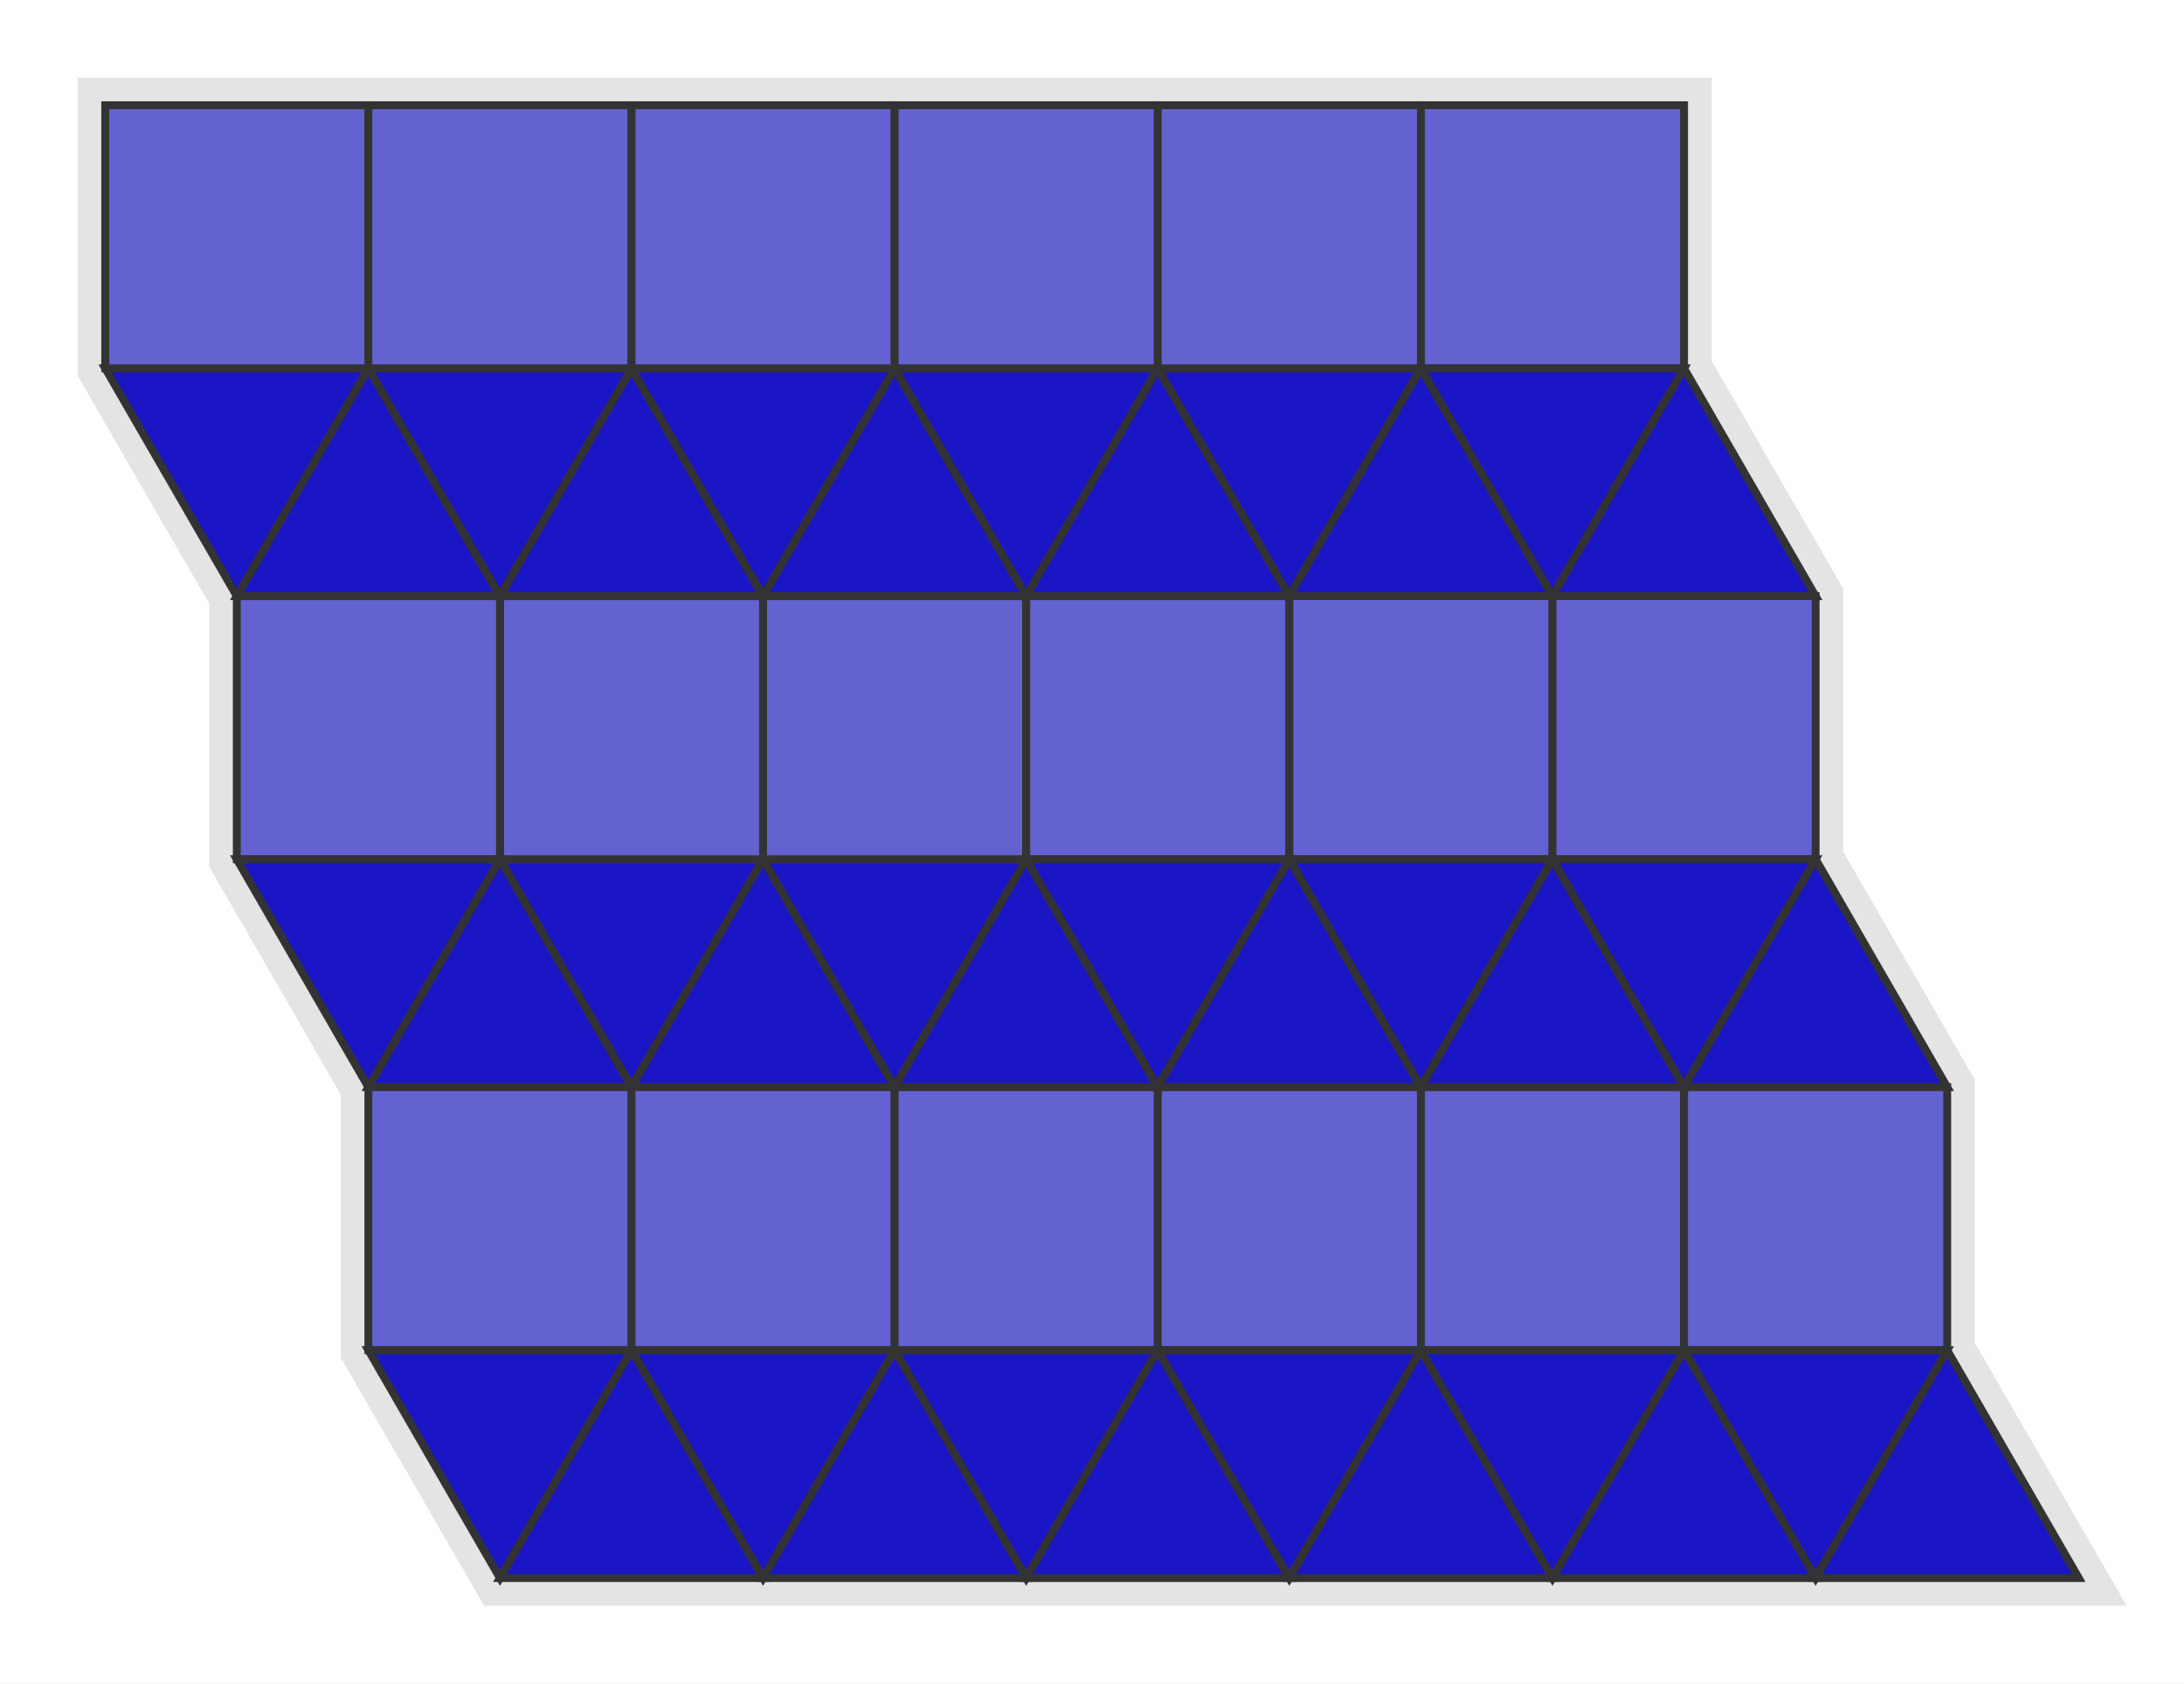
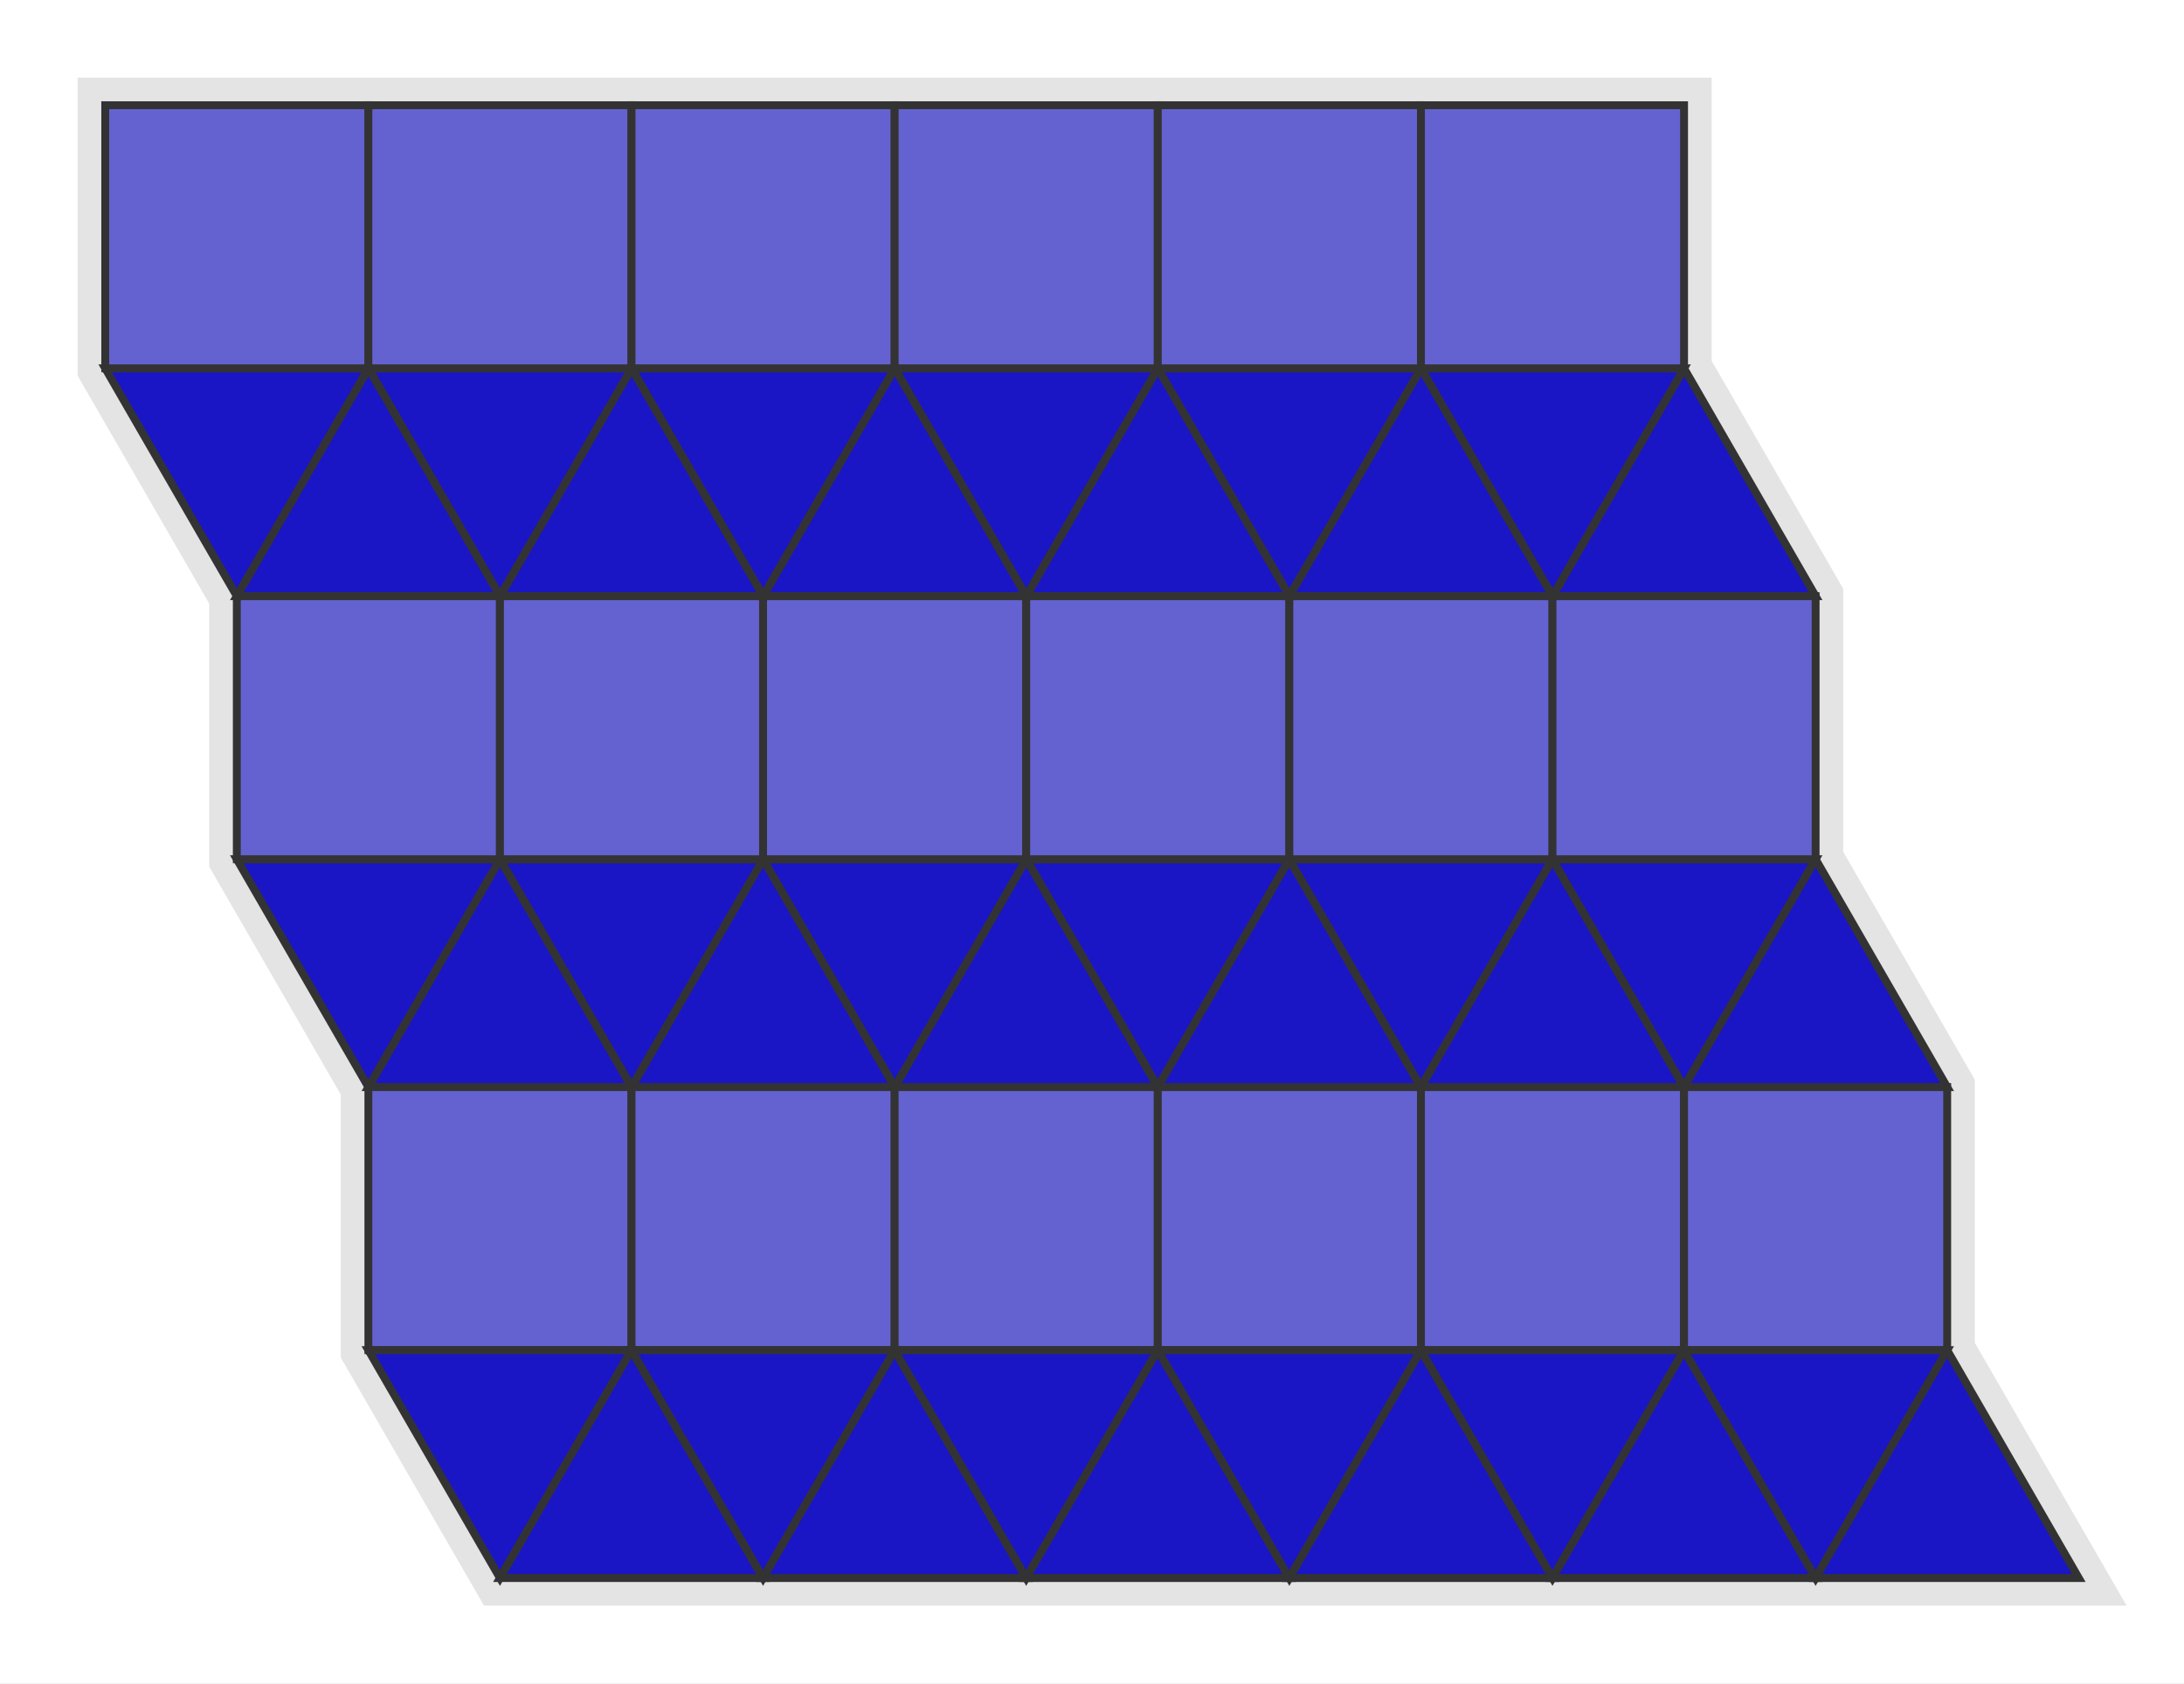
<svg xmlns="http://www.w3.org/2000/svg" width="415" height="319.904" viewBox="0 0 415 319.904">
  <rect width="100%" height="100%" fill="white" />
-   <polygon data-nodes="47,43,41,39,40,38,37,36,35,33,34,30,15,16,5,6,17,18,19,20,25,48,49,46" points="370,206.603 345,163.301 345,113.301 320,70 320,20 270,20 220,20 170,20 120,20 70,20 20,20 20,70 45,113.301 45,163.301 70,206.603 70,256.603 95,299.904 145,299.904 195,299.904 245,299.904 295,299.904 345,299.904 395,299.904 370,256.603" fill="none" stroke="#e4e4e4" stroke-width="10.5" />
+   <polygon data-nodes="" points="345,163.301 345,113.301 320,70 320,20 270,20 220,20 170,20 120,20 70,20 20,20 20,70 45,113.301 45,163.301 70,206.603 70,256.603 95,299.904 145,299.904 195,299.904 245,299.904 295,299.904 345,299.904 395,299.904 370,256.603 370,206.603" fill="none" stroke="#e4e4e4" stroke-width="10.5" />
  <g id="tiling-polygons" stroke="#333" stroke-width="1.5">
-     <polygon data-nodes="1,2,3" points="95,163.301 120,206.603 145,163.301" fill="rgb(26,22,197)" />
-     <polygon data-nodes="4,3,2" points="170,206.603 145,163.301 120,206.603" fill="rgb(26,22,197)" />
-     <polygon data-nodes="5,2,1" points="70,206.603 120,206.603 95,163.301" fill="rgb(26,22,197)" />
-     <polygon data-nodes="6,7,2,5" points="70,256.603 120,256.603 120,206.603 70,206.603" fill="rgb(100,98,208)" />
-     <polygon data-nodes="7,8,4,2" points="120,256.603 170,256.603 170,206.603 120,206.603" fill="rgb(100,98,208)" />
-     <polygon data-nodes="9,10,4,8" points="220,256.603 220,206.603 170,206.603 170,256.603" fill="rgb(100,98,208)" />
-     <polygon data-nodes="11,3,4" points="195,163.301 145,163.301 170,206.603" fill="rgb(26,22,197)" />
-     <polygon data-nodes="10,11,4" points="220,206.603 195,163.301 170,206.603" fill="rgb(26,22,197)" />
-     <polygon data-nodes="12,13,3,11" points="195,113.301 145,113.301 145,163.301 195,163.301" fill="rgb(100,98,208)" />
-     <polygon data-nodes="13,14,1,3" points="145,113.301 95,113.301 95,163.301 145,163.301" fill="rgb(100,98,208)" />
-     <polygon data-nodes="15,16,1,14" points="45,113.301 45,163.301 95,163.301 95,113.301" fill="rgb(100,98,208)" />
-     <polygon data-nodes="16,5,1" points="45,163.301 70,206.603 95,163.301" fill="rgb(26,22,197)" />
-     <polygon data-nodes="17,7,6" points="95,299.904 120,256.603 70,256.603" fill="rgb(26,22,197)" />
-     <polygon data-nodes="18,8,7" points="145,299.904 170,256.603 120,256.603" fill="rgb(26,22,197)" />
-     <polygon data-nodes="19,9,8" points="195,299.904 220,256.603 170,256.603" fill="rgb(26,22,197)" />
-     <polygon data-nodes="18,7,17" points="145,299.904 120,256.603 95,299.904" fill="rgb(26,22,197)" />
-     <polygon data-nodes="20,9,19" points="245,299.904 220,256.603 195,299.904" fill="rgb(26,22,197)" />
-     <polygon data-nodes="18,19,8" points="145,299.904 195,299.904 170,256.603" fill="rgb(26,22,197)" />
-     <polygon data-nodes="21,22,12,11" points="245,163.301 245,113.301 195,113.301 195,163.301" fill="rgb(100,98,208)" />
-     <polygon data-nodes="23,24,10,9" points="270,256.603 270,206.603 220,206.603 220,256.603" fill="rgb(100,98,208)" />
-     <polygon data-nodes="21,11,10" points="245,163.301 195,163.301 220,206.603" fill="rgb(26,22,197)" />
-     <polygon data-nodes="24,21,10" points="270,206.603 245,163.301 220,206.603" fill="rgb(26,22,197)" />
-     <polygon data-nodes="20,23,9" points="245,299.904 270,256.603 220,256.603" fill="rgb(26,22,197)" />
-     <polygon data-nodes="25,23,20" points="295,299.904 270,256.603 245,299.904" fill="rgb(26,22,197)" />
-     <polygon data-nodes="26,15,14" points="70,70 45,113.301 95,113.301" fill="rgb(26,22,197)" />
-     <polygon data-nodes="27,14,13" points="120,70 95,113.301 145,113.301" fill="rgb(26,22,197)" />
-     <polygon data-nodes="28,13,12" points="170,70 145,113.301 195,113.301" fill="rgb(26,22,197)" />
-     <polygon data-nodes="29,12,22" points="220,70 195,113.301 245,113.301" fill="rgb(26,22,197)" />
-     <polygon data-nodes="30,15,26" points="20,70 45,113.301 70,70" fill="rgb(26,22,197)" />
-     <polygon data-nodes="26,14,27" points="70,70 95,113.301 120,70" fill="rgb(26,22,197)" />
-     <polygon data-nodes="27,13,28" points="120,70 145,113.301 170,70" fill="rgb(26,22,197)" />
-     <polygon data-nodes="28,12,29" points="170,70 195,113.301 220,70" fill="rgb(26,22,197)" />
-     <polygon data-nodes="31,29,22" points="270,70 220,70 245,113.301" fill="rgb(26,22,197)" />
-     <polygon data-nodes="32,31,22" points="295,113.301 270,70 245,113.301" fill="rgb(26,22,197)" />
-     <polygon data-nodes="33,34,30,26" points="70,20 20,20 20,70 70,70" fill="rgb(100,98,208)" />
-     <polygon data-nodes="35,33,26,27" points="120,20 70,20 70,70 120,70" fill="rgb(100,98,208)" />
-     <polygon data-nodes="36,35,27,28" points="170,20 120,20 120,70 170,70" fill="rgb(100,98,208)" />
-     <polygon data-nodes="37,36,28,29" points="220,20 170,20 170,70 220,70" fill="rgb(100,98,208)" />
-     <polygon data-nodes="38,37,29,31" points="270,20 220,20 220,70 270,70" fill="rgb(100,98,208)" />
-     <polygon data-nodes="39,40,38,31" points="320,70 320,20 270,20 270,70" fill="rgb(100,98,208)" />
-     <polygon data-nodes="32,39,31" points="295,113.301 320,70 270,70" fill="rgb(26,22,197)" />
-     <polygon data-nodes="41,39,32" points="345,113.301 320,70 295,113.301" fill="rgb(26,22,197)" />
-     <polygon data-nodes="42,32,22,21" points="295,163.301 295,113.301 245,113.301 245,163.301" fill="rgb(100,98,208)" />
-     <polygon data-nodes="42,43,41,32" points="295,163.301 345,163.301 345,113.301 295,113.301" fill="rgb(100,98,208)" />
-     <polygon data-nodes="44,45,24,23" points="320,256.603 320,206.603 270,206.603 270,256.603" fill="rgb(100,98,208)" />
-     <polygon data-nodes="46,47,45,44" points="370,256.603 370,206.603 320,206.603 320,256.603" fill="rgb(100,98,208)" />
-     <polygon data-nodes="24,42,21" points="270,206.603 295,163.301 245,163.301" fill="rgb(26,22,197)" />
-     <polygon data-nodes="45,42,24" points="320,206.603 295,163.301 270,206.603" fill="rgb(26,22,197)" />
-     <polygon data-nodes="45,43,42" points="320,206.603 345,163.301 295,163.301" fill="rgb(26,22,197)" />
-     <polygon data-nodes="47,43,45" points="370,206.603 345,163.301 320,206.603" fill="rgb(26,22,197)" />
-     <polygon data-nodes="25,44,23" points="295,299.904 320,256.603 270,256.603" fill="rgb(26,22,197)" />
-     <polygon data-nodes="48,46,44" points="345,299.904 370,256.603 320,256.603" fill="rgb(26,22,197)" />
-     <polygon data-nodes="48,44,25" points="345,299.904 320,256.603 295,299.904" fill="rgb(26,22,197)" />
-     <polygon data-nodes="49,46,48" points="395,299.904 370,256.603 345,299.904" fill="rgb(26,22,197)" />
+     <polygon data-nodes="" points="195,163.301 245,163.301 220,206.603" fill="rgb(26,22,197)" />
+     <polygon data-nodes="" points="195,163.301 220,206.603 170,206.603" fill="rgb(26,22,197)" />
+     <polygon data-nodes="" points="195,163.301 170,206.603 145,163.301" fill="rgb(26,22,197)" />
+     <polygon data-nodes="" points="145,163.301 170,206.603 120,206.603" fill="rgb(26,22,197)" />
+     <polygon data-nodes="" points="145,163.301 120,206.603 95,163.301" fill="rgb(26,22,197)" />
+     <polygon data-nodes="" points="95,163.301 120,206.603 70,206.603" fill="rgb(26,22,197)" />
+     <polygon data-nodes="" points="95,163.301 70,206.603 45,163.301" fill="rgb(26,22,197)" />
+     <polygon data-nodes="" points="220,206.603 245,163.301 270,206.603" fill="rgb(26,22,197)" />
+     <polygon data-nodes="" points="270,206.603 245,163.301 295,163.301" fill="rgb(26,22,197)" />
+     <polygon data-nodes="" points="270,206.603 295,163.301 320,206.603" fill="rgb(26,22,197)" />
+     <polygon data-nodes="" points="320,206.603 295,163.301 345,163.301" fill="rgb(26,22,197)" />
+     <polygon data-nodes="" points="320,206.603 345,163.301 370,206.603" fill="rgb(26,22,197)" />
+     <polygon data-nodes="" points="95,163.301 45,163.301 45,113.301 95,113.301" fill="rgb(100,98,208)" />
+     <polygon data-nodes="" points="145,163.301 95,163.301 95,113.301 145,113.301" fill="rgb(100,98,208)" />
+     <polygon data-nodes="" points="195,163.301 145,163.301 145,113.301 195,113.301" fill="rgb(100,98,208)" />
+     <polygon data-nodes="" points="245,163.301 195,163.301 195,113.301 245,113.301" fill="rgb(100,98,208)" />
+     <polygon data-nodes="" points="295,163.301 245,163.301 245,113.301 295,113.301" fill="rgb(100,98,208)" />
+     <polygon data-nodes="" points="345,163.301 295,163.301 295,113.301 345,113.301" fill="rgb(100,98,208)" />
+     <polygon data-nodes="" points="70,206.603 120,206.603 120,256.603 70,256.603" fill="rgb(100,98,208)" />
+     <polygon data-nodes="" points="120,206.603 170,206.603 170,256.603 120,256.603" fill="rgb(100,98,208)" />
+     <polygon data-nodes="" points="170,206.603 220,206.603 220,256.603 170,256.603" fill="rgb(100,98,208)" />
+     <polygon data-nodes="" points="220,206.603 270,206.603 270,256.603 220,256.603" fill="rgb(100,98,208)" />
+     <polygon data-nodes="" points="270,206.603 320,206.603 320,256.603 270,256.603" fill="rgb(100,98,208)" />
+     <polygon data-nodes="" points="320,206.603 370,206.603 370,256.603 320,256.603" fill="rgb(100,98,208)" />
+     <polygon data-nodes="" points="70,256.603 120,256.603 95,299.904" fill="rgb(26,22,197)" />
+     <polygon data-nodes="" points="95,299.904 120,256.603 145,299.904" fill="rgb(26,22,197)" />
+     <polygon data-nodes="" points="145,299.904 120,256.603 170,256.603" fill="rgb(26,22,197)" />
+     <polygon data-nodes="" points="145,299.904 170,256.603 195,299.904" fill="rgb(26,22,197)" />
+     <polygon data-nodes="" points="195,299.904 170,256.603 220,256.603" fill="rgb(26,22,197)" />
+     <polygon data-nodes="" points="195,299.904 220,256.603 245,299.904" fill="rgb(26,22,197)" />
+     <polygon data-nodes="" points="245,299.904 220,256.603 270,256.603" fill="rgb(26,22,197)" />
+     <polygon data-nodes="" points="245,299.904 270,256.603 295,299.904" fill="rgb(26,22,197)" />
+     <polygon data-nodes="" points="295,299.904 270,256.603 320,256.603" fill="rgb(26,22,197)" />
+     <polygon data-nodes="" points="295,299.904 320,256.603 345,299.904" fill="rgb(26,22,197)" />
+     <polygon data-nodes="" points="345,299.904 320,256.603 370,256.603" fill="rgb(26,22,197)" />
+     <polygon data-nodes="" points="345,299.904 370,256.603 395,299.904" fill="rgb(26,22,197)" />
+     <polygon data-nodes="" points="345,113.301 295,113.301 320,70" fill="rgb(26,22,197)" />
+     <polygon data-nodes="" points="320,70 295,113.301 270,70" fill="rgb(26,22,197)" />
+     <polygon data-nodes="" points="270,70 295,113.301 245,113.301" fill="rgb(26,22,197)" />
+     <polygon data-nodes="" points="270,70 245,113.301 220,70" fill="rgb(26,22,197)" />
+     <polygon data-nodes="" points="220,70 245,113.301 195,113.301" fill="rgb(26,22,197)" />
+     <polygon data-nodes="" points="220,70 195,113.301 170,70" fill="rgb(26,22,197)" />
+     <polygon data-nodes="" points="170,70 195,113.301 145,113.301" fill="rgb(26,22,197)" />
+     <polygon data-nodes="" points="170,70 145,113.301 120,70" fill="rgb(26,22,197)" />
+     <polygon data-nodes="" points="120,70 145,113.301 95,113.301" fill="rgb(26,22,197)" />
+     <polygon data-nodes="" points="120,70 95,113.301 70,70" fill="rgb(26,22,197)" />
+     <polygon data-nodes="" points="70,70 95,113.301 45,113.301" fill="rgb(26,22,197)" />
+     <polygon data-nodes="" points="70,70 45,113.301 20,70" fill="rgb(26,22,197)" />
+     <polygon data-nodes="" points="70,70 20,70 20,20 70,20" fill="rgb(100,98,208)" />
+     <polygon data-nodes="" points="120,70 70,70 70,20 120,20" fill="rgb(100,98,208)" />
+     <polygon data-nodes="" points="170,70 120,70 120,20 170,20" fill="rgb(100,98,208)" />
+     <polygon data-nodes="" points="220,70 170,70 170,20 220,20" fill="rgb(100,98,208)" />
+     <polygon data-nodes="" points="270,70 220,70 220,20 270,20" fill="rgb(100,98,208)" />
+     <polygon data-nodes="" points="320,70 270,70 270,20 320,20" fill="rgb(100,98,208)" />
  </g>
</svg>
